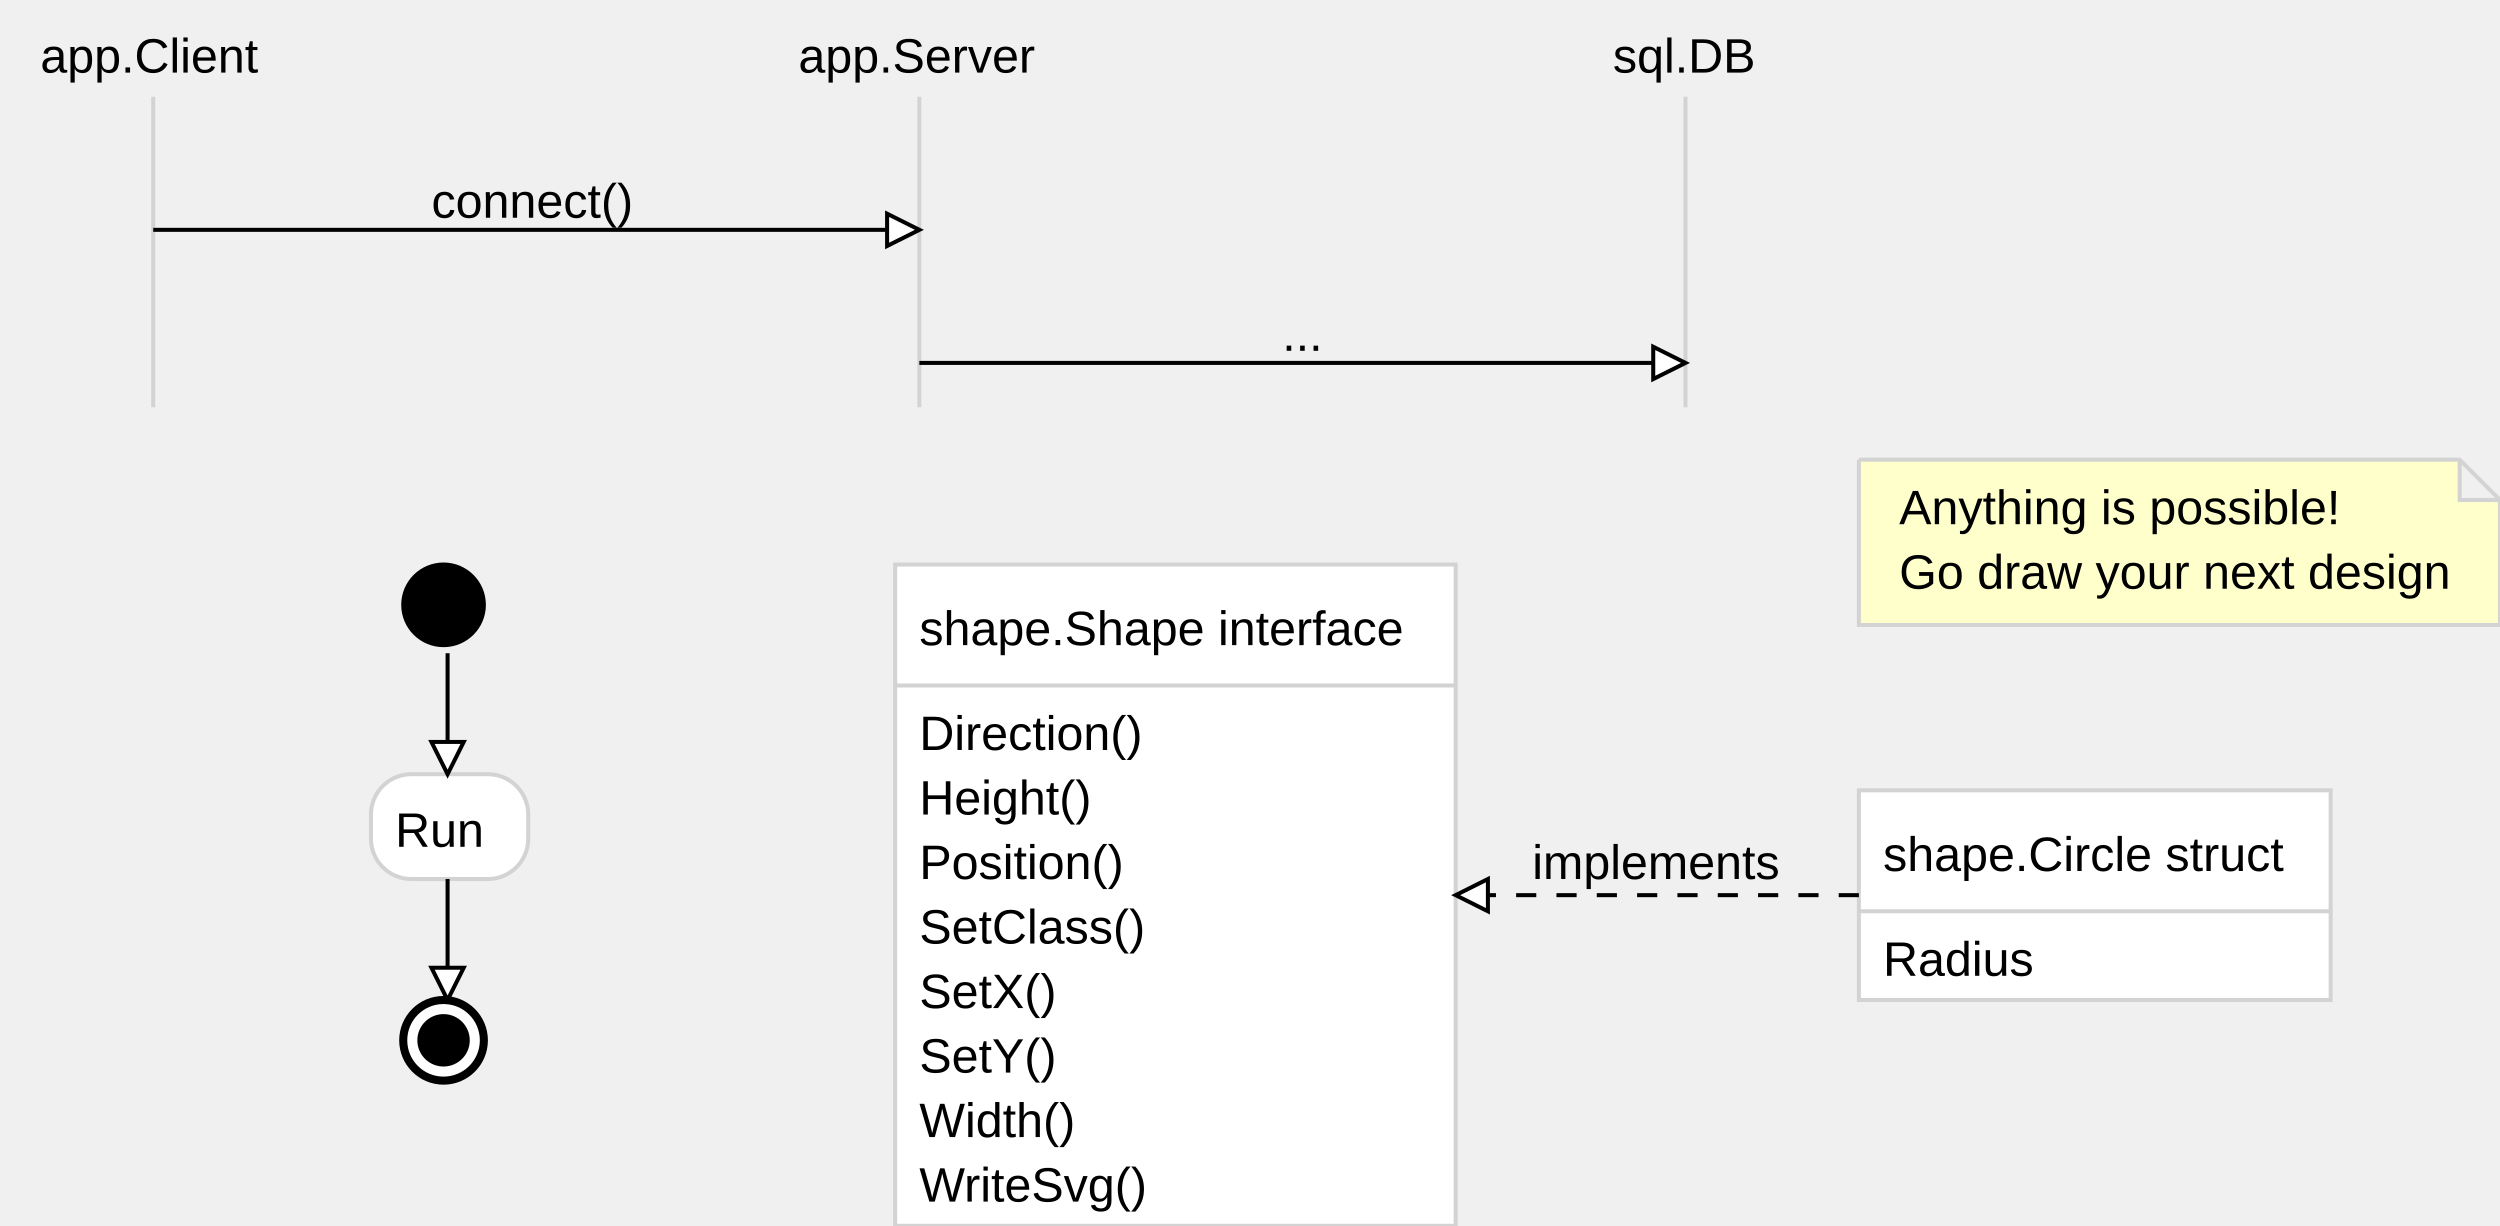
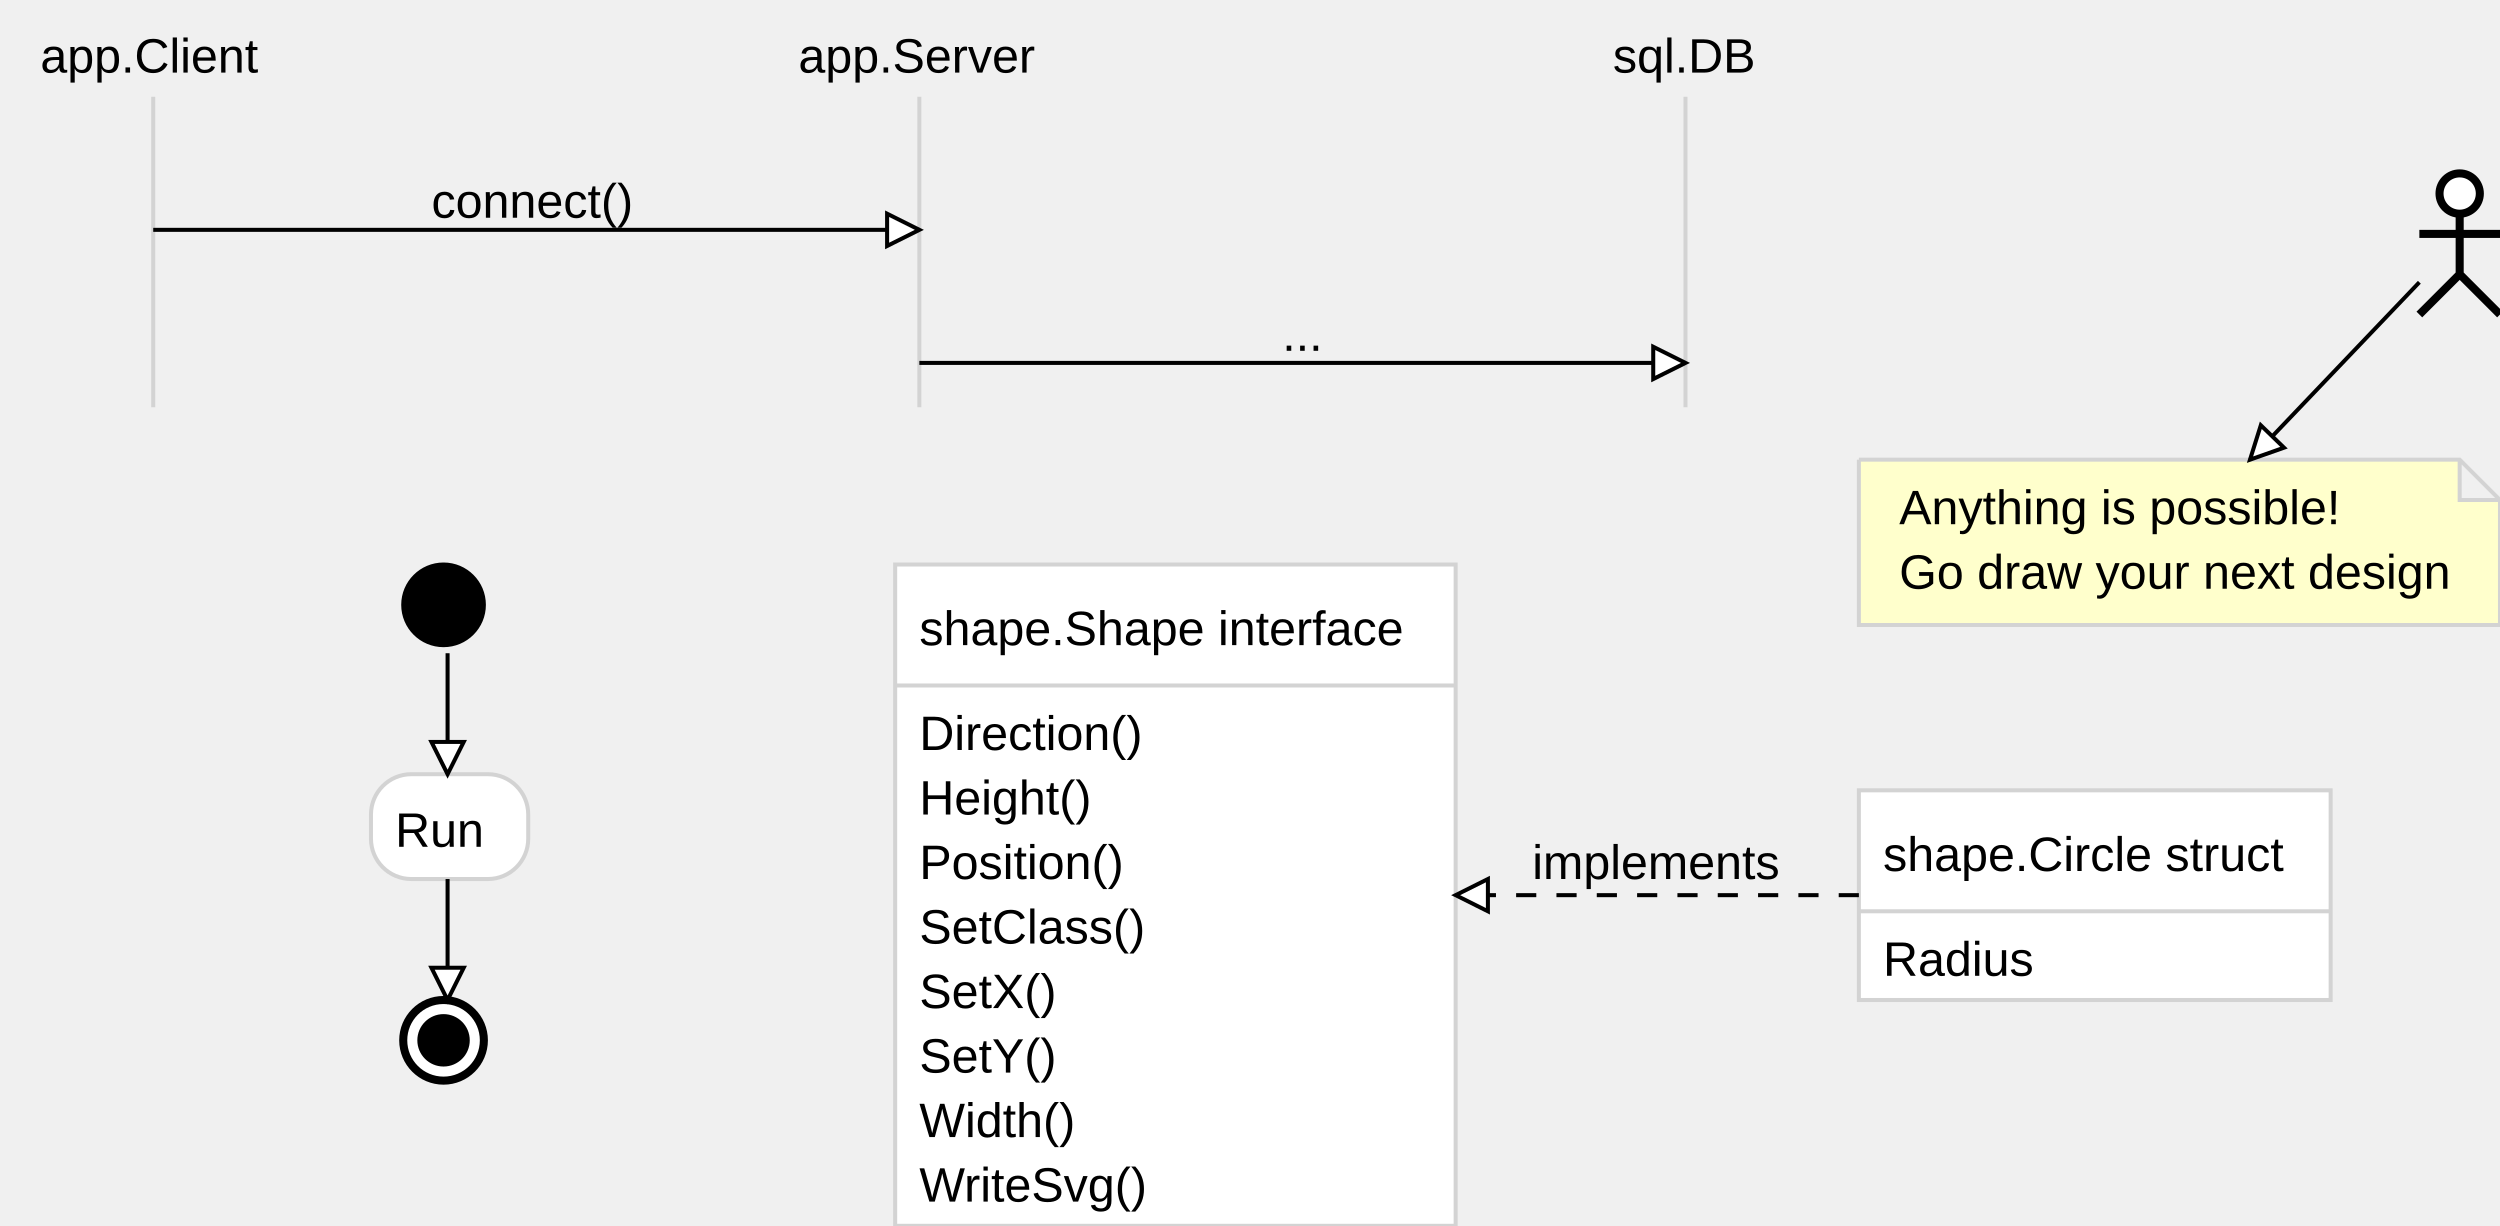
<svg xmlns="http://www.w3.org/2000/svg" width="620" height="304" font-family="Arial, Helvetica, sans-serif">
  <circle stroke="black" cx="110" cy="150" r="10" />\n
<rect stroke="#d3d3d3" fill="#ffffff" rx="10" ry="10" x="92" y="192" width="39" height="26" />
  <text font-family="Arial,Helvetica,sans-serif" font-size="12px" x="98" y="210">Run</text>
  <circle stroke="black" stroke-width="2" fill="#ffffff" cx="110" cy="258" r="10" />\n<circle stroke="black" cx="110" cy="258" r="6" />\n
<path stroke="black" d="M111,162 L111,192" />
  <g transform="rotate(90 111 192)">
    <path stroke="black" fill="#ffffff" d="M111,192 l-8,-4 l 0,8 Z" />
  </g>
  <path stroke="black" d="M111,218 L111,248" />
  <g transform="rotate(90 111 248)">
    <path stroke="black" fill="#ffffff" d="M111,248 l-8,-4 l 0,8 Z" />
  </g>
  <rect stroke="#d3d3d3" fill="#ffffff" x="222" y="140" width="139" height="164" />
  <line stroke="#d3d3d3" x1="222" y1="170" x2="361" y2="170" />
  <text font-family="Arial,Helvetica,sans-serif" font-size="12px" x="228" y="186">Direction()</text>
  <text font-family="Arial,Helvetica,sans-serif" font-size="12px" x="228" y="202">Height()</text>
  <text font-family="Arial,Helvetica,sans-serif" font-size="12px" x="228" y="218">Position()</text>
  <text font-family="Arial,Helvetica,sans-serif" font-size="12px" x="228" y="234">SetClass()</text>
  <text font-family="Arial,Helvetica,sans-serif" font-size="12px" x="228" y="250">SetX()</text>
  <text font-family="Arial,Helvetica,sans-serif" font-size="12px" x="228" y="266">SetY()</text>
  <text font-family="Arial,Helvetica,sans-serif" font-size="12px" x="228" y="282">Width()</text>
  <text font-family="Arial,Helvetica,sans-serif" font-size="12px" x="228" y="298">WriteSvg()</text>
  <text font-family="Arial,Helvetica,sans-serif" font-size="12px" x="228" y="160">shape.Shape interface</text>
  <rect stroke="#d3d3d3" fill="#ffffff" x="461" y="196" width="117" height="52" />
  <line stroke="#d3d3d3" x1="461" y1="226" x2="578" y2="226" />
  <text font-family="Arial,Helvetica,sans-serif" font-size="12px" x="467" y="242">Radius</text>
  <text font-family="Arial,Helvetica,sans-serif" font-size="12px" x="467" y="216">shape.Circle struct</text>
  <path stroke="black" stroke-dasharray="5,5,5" d="M461,222 L361,222" />
  <g transform="rotate(180 361 222)">
    <path stroke="black" fill="#ffffff" d="M361,222 l-8,-4 l 0,8 Z" />
  </g>
  <text font-family="Arial,Helvetica,sans-serif" font-size="12px" x="380" y="218">implements</text>
  <path stroke="#d3d3d3" fill="#ffffcc" d="M461,114 v 41 h 159 v -31 l -10,-10 L 461,114 M620,124 h -10 v -10" />
  <text font-family="Arial,Helvetica,sans-serif" font-size="12px" x="471" y="130">Anything is possible!</text>
  <text font-family="Arial,Helvetica,sans-serif" font-size="12px" x="471" y="146">Go draw your next design</text>
+   <circle stroke="black" stroke-width="2" fill="#ffffff" cx="610" cy="48" r="5" />
+   <path stroke="black" stroke-width="2" fill="#ffffff" d="M610,53 l 0,15 m -10,-10 l 20,0 m -10,10 l -10,10 m 10,-10 l 10,10 Z" />
+   <path stroke="black" d="M600,70 L558,114" />
+   <g transform="rotate(134 558 114)">
+     <path stroke="black" fill="#ffffff" d="M558,114 l-8,-4 l 0,8 Z" />
+   </g>
  <line stroke="#d3d3d3" x1="38" y1="24" x2="38" y2="101" />
  <text font-family="Arial,Helvetica,sans-serif" font-size="12px" x="10" y="18">app.Client</text>
  <line stroke="#d3d3d3" x1="228" y1="24" x2="228" y2="101" />
  <text font-family="Arial,Helvetica,sans-serif" font-size="12px" x="198" y="18">app.Server</text>
  <line stroke="#d3d3d3" x1="418" y1="24" x2="418" y2="101" />
  <text font-family="Arial,Helvetica,sans-serif" font-size="12px" x="400" y="18">sql.DB</text>
  <path stroke="black" d="M38,57 L228,57" />
  <g transform="rotate(0 228 57)">
    <path stroke="black" fill="#ffffff" d="M228,57 l-8,-4 l 0,8 Z" />
  </g>
  <text font-family="Arial,Helvetica,sans-serif" font-size="12px" x="107" y="54">connect()</text>
  <path stroke="black" d="M228,90 L418,90" />
  <g transform="rotate(0 418 90)">
    <path stroke="black" fill="#ffffff" d="M418,90 l-8,-4 l 0,8 Z" />
  </g>
  <text font-family="Arial,Helvetica,sans-serif" font-size="12px" x="318" y="87">...</text>
</svg>
